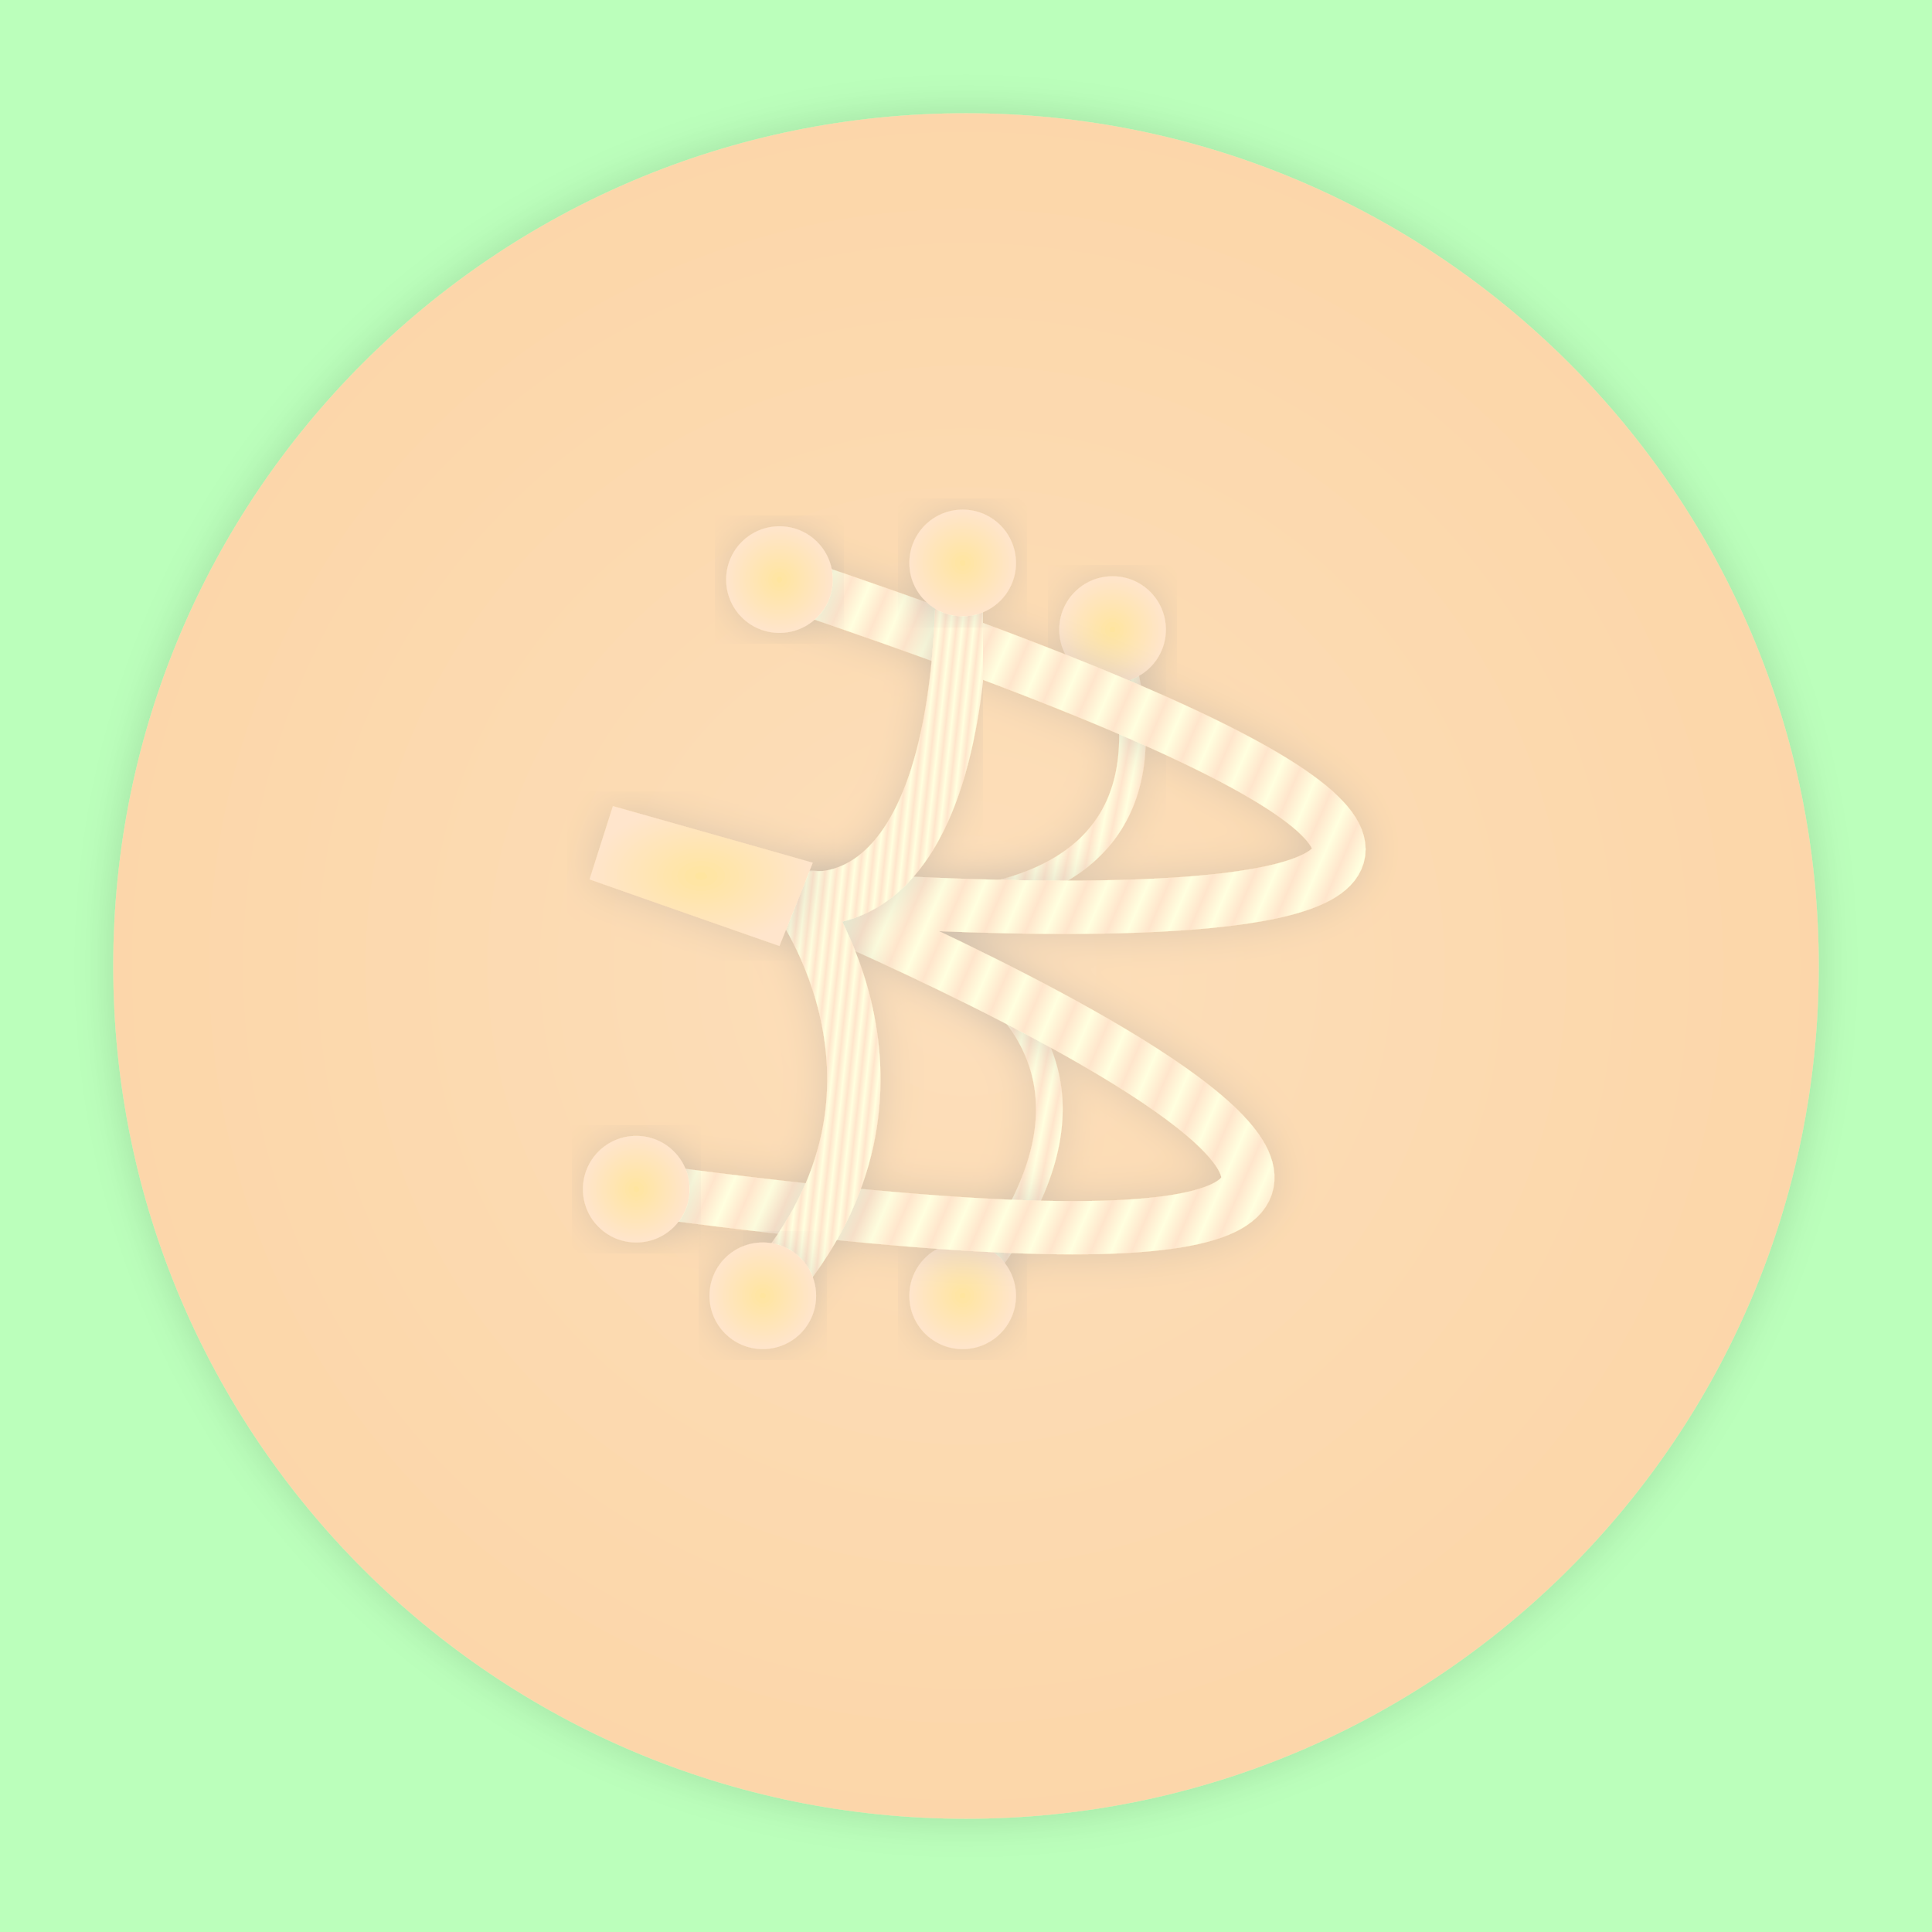
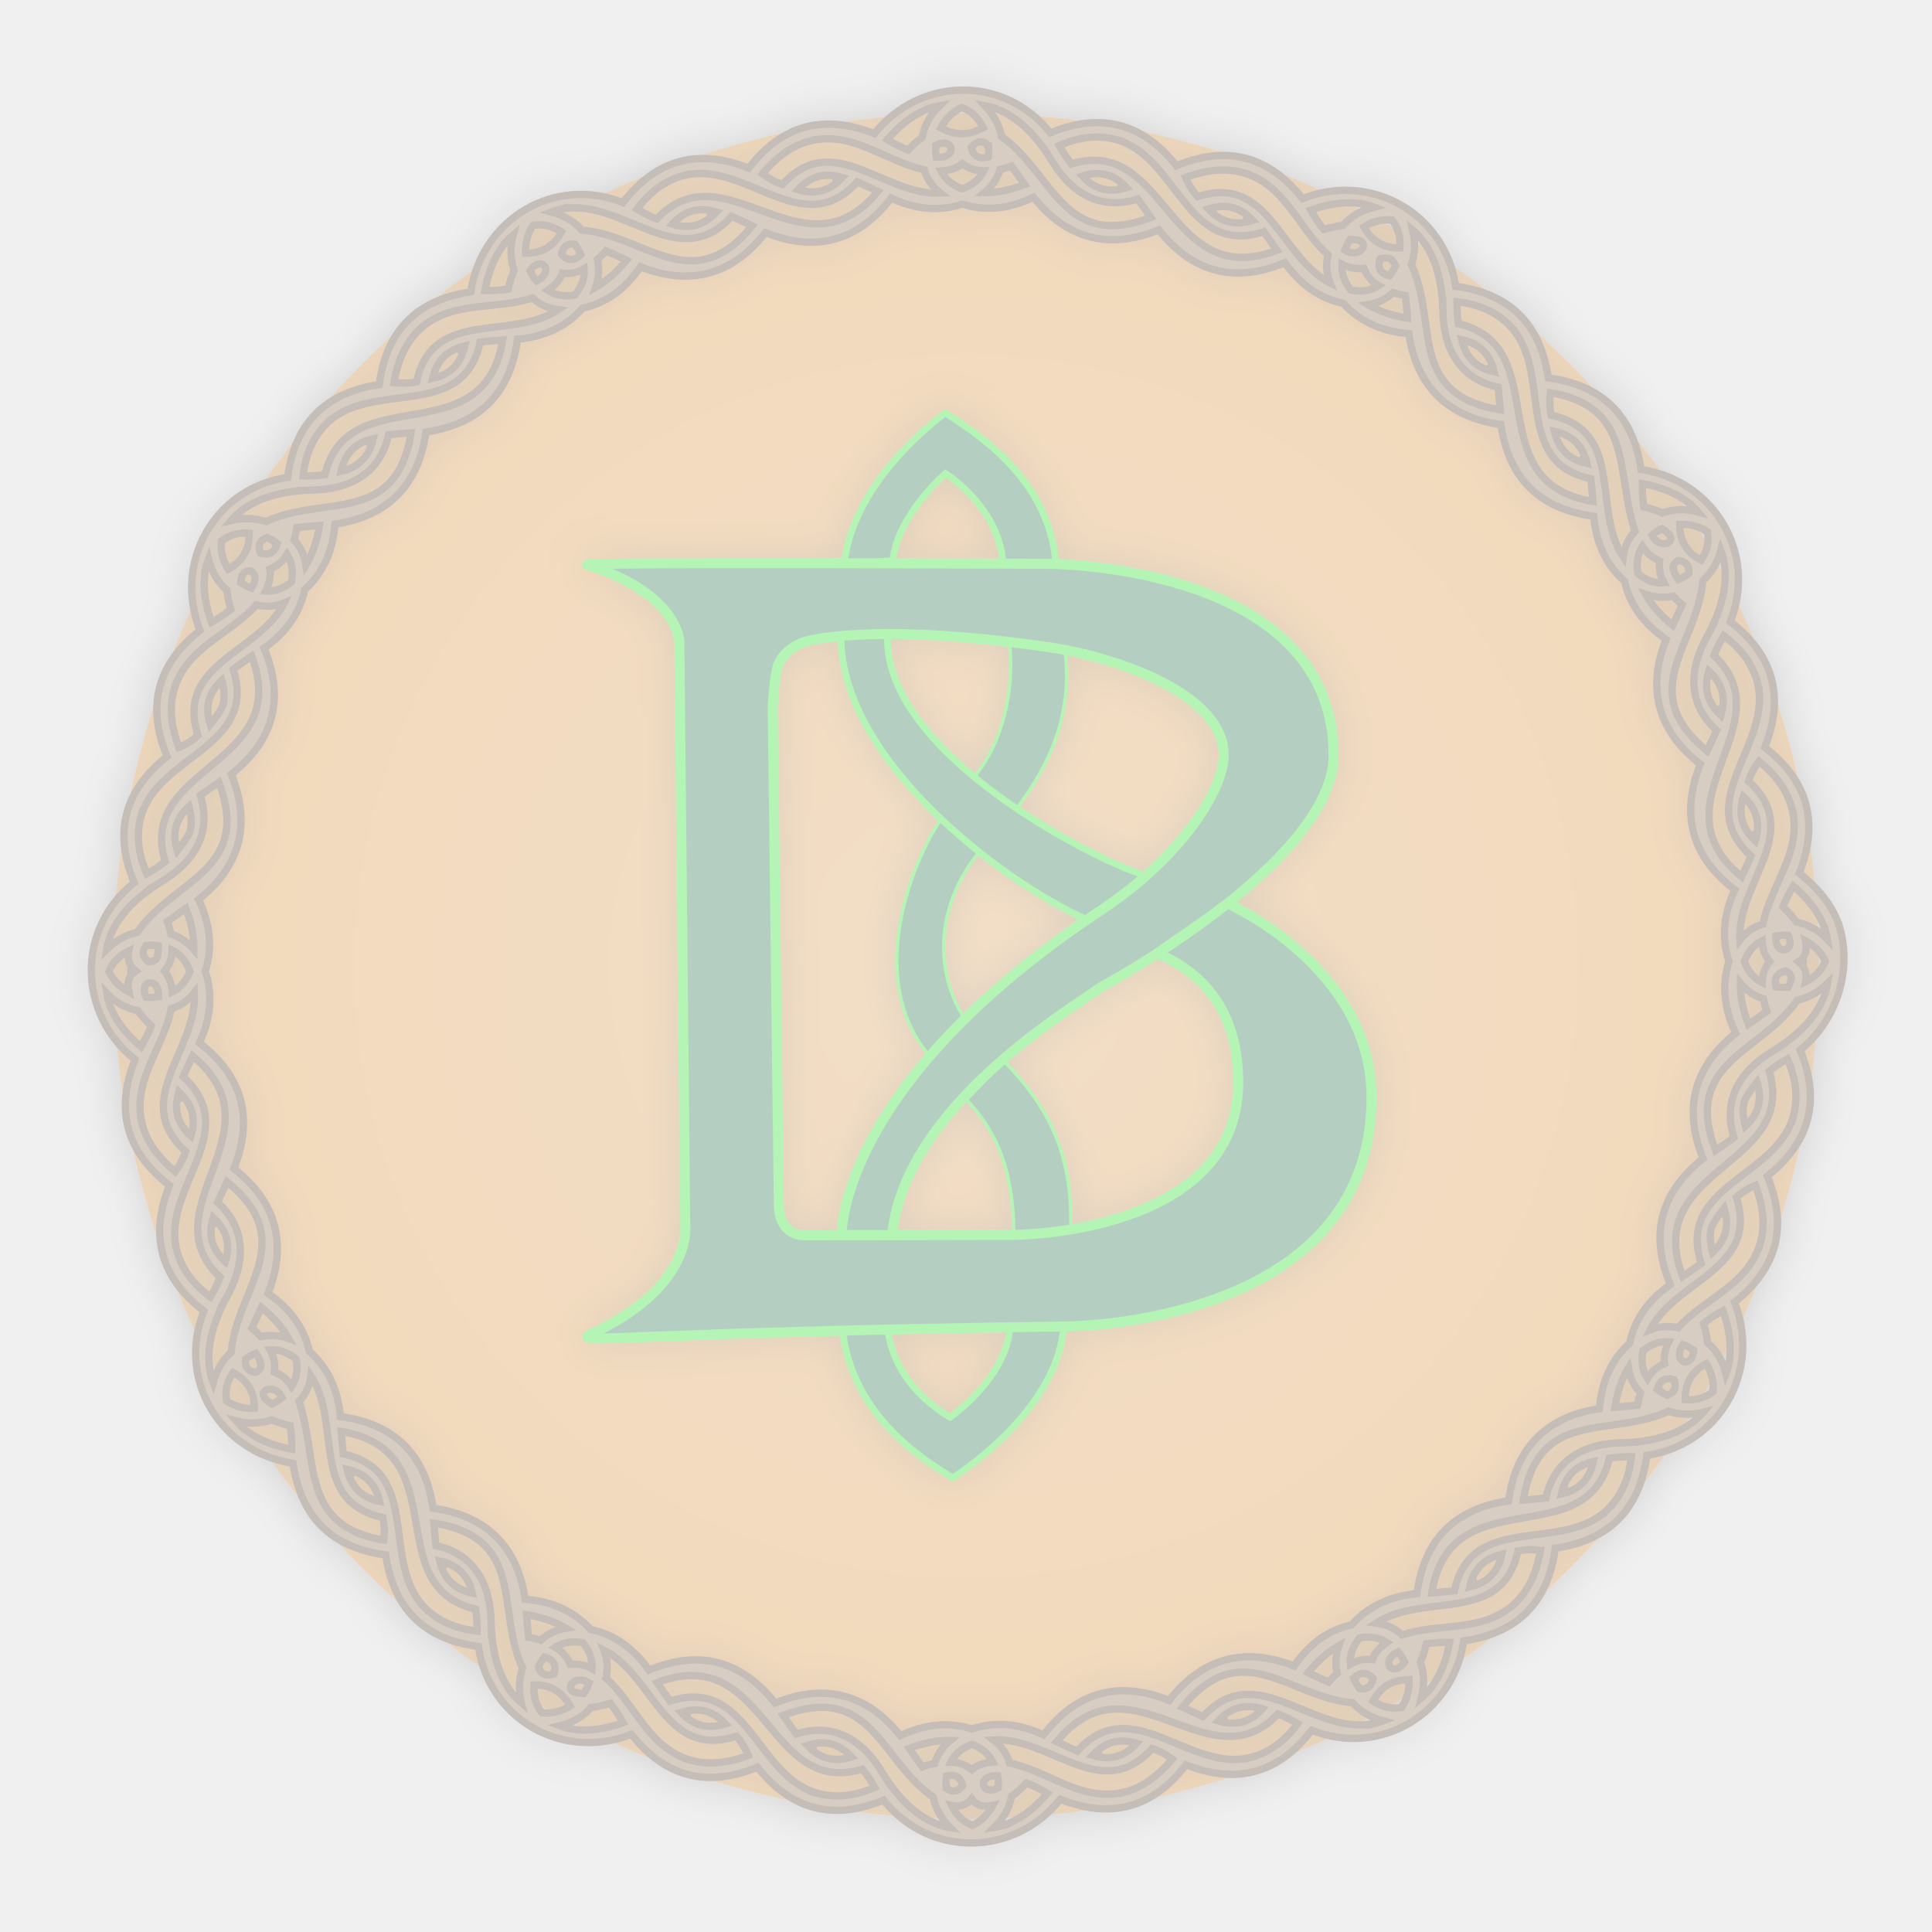
- <svg xmlns="http://www.w3.org/2000/svg" xmlns:xlink="http://www.w3.org/1999/xlink" version="1.1" id="svg2" x="0px" y="0px" width="1in" height="1in" viewBox="-34 -34 580 580" enable-background="new 0 0 1024 1024" xml:space="preserve">
+ <svg xmlns="http://www.w3.org/2000/svg" version="1.1" id="svg2" x="0px" y="0px" width="1in" height="1in" viewBox="-34 -34 580 580" enable-background="new 0 0 1024 1024" xml:space="preserve">
  <filter id="dropShadowAlpha">
    <feColorMatrix result="matrixOut" in="SourceAlpha" type="saturate" values="0.1" />
    <feGaussianBlur in="matrixOut" result="blur-out" stdDeviation="6" />
    <feColorMatrix in="blur-out" result="color-out" type="matrix" values="0 0 0 0   0                 0 0 0 0   0                  0 0 0 0   0                  0 0 0 0.35 0" />
    <feBlend in="SourceGraphic" in2="color-out" mode="normal" />
  </filter>
-   <rect x="-34" y="-34" width="1024" height="1024" style="fill: #bbffbb" />
-   <circle cx="256" cy="256" r="256" stroke-width="2" fill="white" />
-   <g style="opacity: 0.375">
+   <g style="opacity: 0.25">
    <radialGradient id="coinShape" cx="256.028" cy="256.003" r="255.988" gradientUnits="userSpaceOnUse">
      <stop offset="0" style="stop-color:#F9AA4B" />
      <stop offset="1" style="stop-color:#F7931A" />
    </radialGradient>
    <circle cx="256" cy="256" r="256" fill="url(#coinShape)" filter="url(#dropShadowAlpha)" />
-     <linearGradient id="Gradient-1" x1="3%" y1="4%" x2="8%" y2="6%">
-       <stop offset="0%" stop-color="#ffffaa" />
-       <stop offset="50%" stop-color="#ffbb77" />
-       <stop offset="100%" stop-color="#ffffaa" />
-     </linearGradient>
-     <linearGradient id="Pattern" xlink:href="#Gradient-1" spreadMethod="repeat" />
-     <radialGradient id="Knot">
-       <stop offset="0" style="stop-color:#ffbb00" />
-       <stop offset="1" style="stop-color:#ffbb77" />
-     </radialGradient>
-     <path style="stroke:url(#Pattern); stroke-width: 8px; fill:none" filter="url(#dropShadowAlpha)" d="M205,235 S335,260 255,355 M205,235 S335,260 300,155" />
-     <circle cx="255" cy="355" r="16" fill="url(#Knot)" filter="url(#dropShadowAlpha)" />
-     <circle cx="300" cy="155" r="16" fill="url(#Knot)" filter="url(#dropShadowAlpha)" />
-     <path style="stroke:url(#Pattern); stroke-width: 16px; fill:none" filter="url(#dropShadowAlpha)" d="M205,235 S540,375 157,323 M205,235 S575,266 200,140" />
-     <circle cx="157" cy="323" r="16" fill="url(#Knot)" filter="url(#dropShadowAlpha)" />
-     <circle cx="200" cy="140" r="16" fill="url(#Knot)" filter="url(#dropShadowAlpha)" />
-     <path style="stroke:url(#Pattern); stroke-width: 16px; fill:none" filter="url(#dropShadowAlpha)" d="M205,235 S255,250 255,135 M205,235 S250,295 195,355" />
-     <circle cx="255" cy="135" r="16" fill="url(#Knot)" filter="url(#dropShadowAlpha)" />
-     <circle cx="195" cy="355" r="16" fill="url(#Knot)" filter="url(#dropShadowAlpha)" />
-     <path style="fill:url(#Knot);" filter="url(#dropShadowAlpha)" d="M143,230 L150,208 210,225 200,250 Z" />
+     <g id="B_gradient" filter="url(#dropShadowAlpha)">
+       <g id="XMLID_3_">
+         <g>
+           <path fill="#006837" d="M267.362,284.56c12.797,13.063,20.853,27.315,20.038,50.53l-17.054,1.63     c0-18.271-4.623-30.62-14.189-40.589L267.362,284.56z" />
+         </g>
+         <g>
+           <path fill="none" stroke="#00FF00" stroke-miterlimit="10" d="M256.157,296.131c9.566,9.969,14.189,22.317,14.189,40.589     l17.054-1.63c0.814-23.215-7.241-37.468-20.038-50.53L256.157,296.131z" />
+         </g>
+       </g>
+       <path fill="#006837" stroke="#00FF00" stroke-width="2" stroke-miterlimit="10" d="M282.99,135.289   c-1.986-25.323-23.207-38.778-33.149-45.31c0,0-27.572,19.359-30.367,45.172l14.5-0.797c1.501-13.867,15.867-26.219,15.867-26.219   c5.34,3.508,16.171,12.968,17.24,26.571L282.99,135.289z" />
+       <path fill="#006837" stroke="#00FF00" stroke-width="2" stroke-miterlimit="10" d="M285.313,364.219   c-1.884,25.896-33.298,45.424-33.298,45.424c-10.166-6.179-30.208-19.2-33.084-44.438l13.472-0.771   c1.721,15.096,12.714,23.357,18.795,27.053c0,0,16.893-11.563,18.02-27.053L285.313,364.219z" />
+       <path fill="#006837" stroke="#00FF00" stroke-miterlimit="10" d="M258.624,198.976c8.271-9.869,11.998-25.563,10.472-39.732   l9.13,1.356l7.543,1.025c2.218,18.973-4.603,33.846-14.45,46.919" />
+       <g>
+         <path fill="#006837" stroke="#00FF00" stroke-miterlimit="10" d="M245.155,283.111c-20.945-24.394-3.255-62.365,3.613-71.508    l11.207,10.161c-11.732,14.165-14.71,34.056-4.357,50.159L245.155,283.111z" />
+       </g>
+       <path fill="#006837" stroke="#00FF00" stroke-width="2" stroke-miterlimit="10" d="M292.298,242.088   c-25.802-11.596-73.829-48.033-73.809-84.929l13.958-0.825c-2.061,36.529,66.376,69.887,77.665,72.504L292.298,242.088z" />
+       <path fill="#006837" stroke="#00FF00" stroke-width="3" stroke-miterlimit="10" d="M334.596,237.27   c0,0,43.137,19.028,43.137,58.166c0,69.071-92.42,68.782-92.42,68.782c-130.445,1.722-149.219,5.693-141.667,2.179   c29.979-13.959,28.084-31.828,28.084-31.828l-1.776-176.069c0,0-0.366-14.362-27.736-22.949   c-2.829-0.888,138.281-0.284,138.281-0.284s85.6-0.202,85.847,57.323c0.137,32.286-69.803,69.731-69.803,69.731   c-8.351,6.159-58.897,35.61-62.733,74.432h-15.122c0,0-1.343-45.08,78.142-97.715c23.004-15.233,36.543-35.399,36.543-46.448   c-0.009-18.345-32.452-29.366-52.407-32.277c-53.935-7.855-73.342-1.648-73.342-1.648s-6.985,2.105-8.358,8.056   c-0.878,3.79-1.3,11.287-1.3,11.287l1.831,149.521c0,0-0.41,9.121,7.598,9.326l62.954-0.135c0-0.001,67.41,0,67.375-45.81   c-0.014-17.696-7.266-31.59-24.364-38.707c0,0,19.186-13.086,21.032-15.036" />
+       <path fill="#006837" stroke="#00FF00" stroke-width="4" stroke-linecap="round" stroke-linejoin="round" d="M219.046,336.188" />
+     </g>
+     <g id="Rope" transform="translate(-17.1,-17.1) scale(1.09375)" filter="url(#dropShadowAlpha)">
+       <path fill="#8C6239" stroke="#42210B" stroke-width="2" stroke-miterlimit="10" d="M489.61,239.538   c-1.499-5.47-5.238-10.585-11.214-15.342c5.53-13.903,2.378-25.404-9.461-34.5c5.531-13.903,2.378-25.403-9.46-34.5   c7.497-18.98-4.618-38.813-24.491-41.783c-2.164-14.807-10.647-23.188-25.449-25.141c-2.163-14.807-10.646-23.187-25.449-25.141   c-2.995-20.136-23.285-31.481-42.011-24.084c-9.29-11.732-20.828-14.736-34.618-9.014c-9.29-11.731-20.831-14.736-34.621-9.014   c-12.679-15.929-35.773-15.485-48.289,0.232c-13.903-5.536-25.403-2.386-34.503,9.452c-13.902-5.537-25.403-2.387-34.503,9.45   c-18.985-7.505-38.811,4.628-41.777,24.5c-14.806,2.169-23.183,10.655-25.133,25.458c-14.806,2.168-23.184,10.654-25.134,25.457   c-20.132,3.001-31.463,23.3-24.075,42.021c-11.734,9.286-14.742,20.825-9.024,34.617c-11.735,9.286-14.743,20.824-9.024,34.616   C5.435,239.5,5.879,262.86,21.599,275.381c-5.539,13.902-2.389,25.403,9.447,34.505c-5.538,13.901-2.39,25.401,9.446,34.504   c-7.504,18.977,4.607,38.816,24.477,41.794c2.16,14.808,10.64,23.191,25.44,25.15c2.159,14.808,10.639,23.191,25.44,25.15   c2.988,20.136,23.253,31.477,41.98,24.09c9.284,11.735,20.822,14.746,34.616,9.03c9.283,11.737,20.822,14.747,34.615,9.03   c12.679,15.946,35.994,15.499,48.51-0.232c13.904,5.529,25.403,2.374,34.498-9.467c13.904,5.529,25.403,2.373,34.498-9.469   c18.986,7.496,38.788-4.634,41.743-24.507c14.807-2.175,23.181-10.663,25.126-25.466c14.805-2.174,23.179-10.662,25.124-25.466   c20.129-3.009,31.456-23.313,24.06-42.031c11.729-9.289,14.733-20.83,9.011-34.619c11.729-9.29,14.733-20.83,9.009-34.621   C488.343,265.032,492.901,251.525,489.61,239.538C488.111,234.068,490.546,242.945,489.61,239.538z M469.511,262.109   c-1.674,1.221-3.365,2.419-5.073,3.591c-1.555-4.101-2.273-7.857-2.19-11.283c1.733,2.103,3.829,3.519,6.286,4.248   C468.756,259.786,469.073,260.932,469.511,262.109z M460.954,268.154c-11.331,8.958-14.583,20.638-8.947,34.379   c-11.731,9.291-14.734,20.831-9.011,34.62c-6.114,4.3-9.83,9.647-11.145,16.041c-4.93,4.451-7.697,10.45-8.303,17.999   c-14.291,2.086-22.952,10.571-24.948,25.288c-14.806,2.175-23.18,10.663-25.124,25.466c-7.542,0.709-13.504,3.558-17.888,8.55   c-6.362,1.404-11.649,5.187-15.859,11.348c-13.417-5.348-25.163-2.338-34.258,9.401c-13.904-5.529-25.403-2.374-34.498,9.467   c-6.842-3.159-13.393-3.689-19.648-1.592c-6.29-2.029-12.841-1.417-19.653,1.832c-8.95-11.334-20.629-14.594-34.373-8.968   c-9.284-11.736-20.822-14.746-34.615-9.029c-4.285-6.12-9.619-9.835-16-11.146c-4.441-4.938-10.438-7.711-17.989-8.32   c-2.07-14.294-10.548-22.964-25.262-24.974c-2.159-14.809-10.64-23.192-25.441-25.151c-0.699-7.543-3.542-13.508-8.529-17.896   c-1.396-6.378-5.179-11.681-11.347-15.904c5.357-13.412,2.354-25.161-9.38-34.263c5.539-13.9,2.389-25.403-9.446-34.504   c3.168-6.855,3.699-13.415,1.592-19.683c2.034-6.301,1.425-12.862-1.827-19.684c11.334-8.952,14.591-20.632,8.961-34.375   c11.733-9.286,14.742-20.825,9.024-34.617c6.12-4.297,9.836-9.644,11.151-16.039c4.932-4.446,7.701-10.444,8.308-17.994   c14.292-2.081,22.956-10.563,24.958-25.279c14.806-2.168,23.184-10.654,25.134-25.457c7.549-0.704,13.515-3.553,17.897-8.549   c6.371-1.391,11.664-5.172,15.879-11.344c13.413,5.356,25.16,2.352,34.261-9.385c13.901,5.536,25.402,2.385,34.503-9.451   c6.806,3.16,13.32,3.704,19.546,1.635c6.26,1.996,12.778,1.372,19.551-1.873c8.957,11.331,20.639,14.584,34.38,8.951   c9.288,11.731,20.828,14.736,34.617,9.013c4.293,6.111,9.632,9.824,16.017,11.141c4.446,4.938,10.445,7.712,17.999,8.322   c2.076,14.293,10.556,22.958,25.271,24.965c2.164,14.807,10.647,23.187,25.45,25.141c0.7,7.543,3.547,13.507,8.535,17.892   c1.39,6.38,5.173,11.68,11.353,15.899c-5.352,13.416-2.344,25.161,9.394,34.259c-5.532,13.904-2.379,25.404,9.461,34.5   c-3.165,6.854-3.693,13.415-1.586,19.682C457.088,254.771,457.7,261.334,460.954,268.154z M454.747,366.533   c-2.197,1.695-4.749,2.419-7.656,2.17c-0.098-4.453,1.825-7.746,5.769-9.874C454.355,361.248,454.984,363.815,454.747,366.533   C454.1,367.041,454.847,365.758,454.747,366.533z M431.516,359.994c0.43,2.72,1.531,5.018,3.304,6.894   c-0.349,1.049-0.634,2.161-0.836,3.354c-2.062,0.218-4.124,0.408-6.19,0.57C428.494,366.507,429.743,362.91,431.516,359.994   C431.894,362.185,429.743,362.91,431.516,359.994z M439.431,365.847c0.675-2.472,2.204-3.328,4.589-2.569   c0.767,2.087,0.158,3.504-1.824,4.25C441.199,367.088,440.277,366.526,439.431,365.847   C439.937,364.822,440.277,366.526,439.431,365.847z M449.429,355.128c-0.277,5.455-6.212,3.387-2.922-1.52   C447.569,353.988,448.543,354.498,449.429,355.128C449.389,355.898,448.543,354.498,449.429,355.128z M441.608,355.404   c-0.342,1.311-0.396,2.453-0.178,3.436c-2.035,0.821-3.602,2.168-4.699,4.043c-1.343-2.067-1.771-4.584-1.248-7.57   c2.207-1.806,4.569-2.633,7.089-2.492C442.167,353.66,441.839,354.519,441.608,355.404   C441.267,356.715,441.839,354.519,441.608,355.404z M366.444,453.315c-1.771-0.22-3.445-0.85-5.023-1.876   c2.102-3.916,5.386-5.88,9.855-5.89c0.142,2.85-0.543,5.403-2.058,7.661C368.316,453.363,367.394,453.408,366.444,453.315   C364.673,453.096,367.394,453.408,366.444,453.315z M351.325,442.617c0.065,0.412,0.149,0.813,0.238,1.21   c-0.801,0.716-1.578,1.515-2.326,2.417c-1.894-0.841-3.775-1.71-5.644-2.604c2.699-3.3,5.511-5.75,8.43-7.39   C351.329,438.259,351.087,440.379,351.325,442.617C351.391,443.029,351.087,440.379,351.325,442.617z M356.113,445.194   c1.834-1.831,3.6-1.817,5.3,0.045c-0.379,2.171-1.606,3.103-3.681,2.795C357.066,447.157,356.525,446.211,356.113,445.194   C357.078,444.548,356.525,446.211,356.113,445.194z M370.083,440.679c-2.979,4.649-7.115-0.108-1.809-2.717   C369.013,438.806,369.617,439.711,370.083,440.679C369.655,441.348,369.617,439.711,370.083,440.679z M363.144,437.056   c-0.994,1.007-1.626,2.012-1.912,3.015c-2.157-0.259-4.171,0.153-6.042,1.236c-0.189-2.469,0.654-4.868,2.544-7.197   c2.849-0.521,5.334-0.1,7.474,1.233C364.461,435.855,363.768,436.422,363.144,437.056   C362.149,438.063,363.768,436.422,363.144,437.056z M253.333,484.456c-0.59,0.46-1.222,0.83-1.891,1.125   c-2.562-1.032-4.468-2.855-5.715-5.47c2.32,0.487,4.173-0.107,5.54-1.824c1.216,1.804,3.151,2.401,5.802,1.801   C256.183,481.745,254.942,483.203,253.333,484.456C252.743,484.916,254.942,483.203,253.333,484.456z M237.712,469.514   c-1.219-1.676-2.415-3.367-3.588-5.074c4.079-1.546,7.817-2.262,11.229-2.187c-2.107,1.737-3.525,3.836-4.255,6.297   C239.995,468.771,238.869,469.084,237.712,469.514z M244.278,475.357c-0.135-1.112-0.123-2.222,0.041-3.327   c2.439-0.623,3.921,0.275,4.444,2.695C247.381,476.395,245.887,476.604,244.278,475.357   C244.143,474.245,244.947,475.708,244.278,475.357z M258.527,475.299c-4.777,2.398-5.926-3.675-0.163-3.336   C258.579,473.09,258.628,474.202,258.527,475.299C257.866,475.631,258.628,474.202,258.527,475.299z M254.465,468.619   c-1.36,0.373-2.407,0.925-3.157,1.646c-1.714-1.341-3.649-2.024-5.805-2.046c1.092-2.203,3.029-3.837,5.833-4.891   c2.67,0.996,4.57,2.614,5.722,4.845C256.172,468.245,255.308,468.389,254.465,468.619   C253.104,468.992,255.308,468.389,254.465,468.619z M133.296,454.687c-1.699-2.204-2.42-4.763-2.162-7.68   c4.446-0.052,7.745,1.884,9.894,5.808C138.601,454.313,136.023,454.937,133.296,454.687   C132.789,454.038,134.081,454.79,133.296,454.687z M142.475,449.066c-3.266-0.853-0.052-5.181,3.779-2.593   c-0.38,1.058-0.886,2.025-1.514,2.906C143.958,449.342,143.195,449.254,142.475,449.066   C141.186,448.729,143.195,449.254,142.475,449.066z M136.592,443.968c-2.103,0.767-3.526,0.146-4.27-1.863   c0.44-0.986,1-1.899,1.677-2.74C136.49,440.039,137.354,441.573,136.592,443.968C135.416,444.687,137.294,442.785,136.592,443.968z    M132.962,434.755c-1.041-0.346-2.143-0.628-3.325-0.832c-0.216-2.061-0.405-4.122-0.564-6.188   c4.296,0.704,7.886,1.952,10.798,3.721C137.146,431.883,134.844,432.983,132.962,434.755   C131.922,434.409,133.208,434.535,132.962,434.755z M147.05,442.539c-1.879-1.003-3.885-1.394-6.021-1.169   c-0.825-2.035-2.177-3.604-4.057-4.703c2.074-1.341,4.599-1.76,7.592-1.227C146.37,437.65,147.194,440.018,147.05,442.539   C146.201,442.126,147.194,440.018,147.05,442.539z M64.594,365.062c-1.146-1.808-2.719-3.129-4.72-3.965   c0.267-2.155-0.137-4.168-1.213-6.039c2.465-0.185,4.861,0.66,7.185,2.55C66.358,360.448,65.931,362.929,64.594,365.062   C64.085,364.32,65.931,362.929,64.594,365.062z M46.729,369.045c-0.447-2.761,0.15-5.352,1.788-7.771   c3.934,2.081,5.884,5.36,5.849,9.836C51.526,371.244,48.981,370.556,46.729,369.045C46.582,368.151,47.294,369.449,46.729,369.045z    M56.113,358.788c0.265,0.965-0.205,1.786-1.403,2.459c-2.161-0.376-3.09-1.593-2.792-3.649c0.883-0.67,1.835-1.213,2.855-1.625   C55.411,356.929,55.861,357.867,56.113,358.788C56.378,359.753,55.861,357.867,56.113,358.788z M57.441,368.534   c-2.426-2.399,2.53-4.466,4.531-0.411c-0.849,0.739-1.761,1.344-2.737,1.809C58.58,369.51,57.967,369.054,57.441,368.534   C56.493,367.598,57.967,369.054,57.441,368.534z M57.348,351.193c-0.407,0.064-0.803,0.146-1.196,0.231   c-0.722-0.81-1.526-1.597-2.44-2.355c0.843-1.893,1.713-3.771,2.608-5.641c3.311,2.712,5.766,5.538,7.404,8.471   C61.715,351.201,59.591,350.955,57.348,351.193C56.94,351.258,59.591,350.955,57.348,351.193z M31.837,256.82   c-0.102-2.115-0.808-4.024-2.117-5.728c1.352-1.703,2.043-3.628,2.072-5.776c2.197,1.089,3.828,3.019,4.881,5.808   C35.677,253.779,34.063,255.674,31.837,256.82C31.764,255.954,34.063,255.674,31.837,256.82z M28.05,258.127   c-1.137,0.215-2.259,0.264-3.366,0.158C22.348,253.559,28.361,252.444,28.05,258.127C26.913,258.342,28.105,257.118,28.05,258.127z    M27.73,247.093c-0.252,0.968-1.068,1.447-2.442,1.432c-1.657-1.361-1.877-2.835-0.662-4.427c1.125-0.138,2.245-0.128,3.36,0.038   C28.045,245.223,27.96,246.209,27.73,247.093C27.478,248.061,27.96,246.209,27.73,247.093z M21.76,251.061   c-1.814,1.205-2.43,3.124-1.85,5.762c-2.475-1.315-4.297-3.18-5.466-5.595c1.034-2.544,2.85-4.437,5.447-5.68   C19.424,247.857,20.029,249.702,21.76,251.061C19.945,252.266,20.029,249.702,21.76,251.061z M32.504,241.271   c-0.345-0.132-0.688-0.244-1.032-0.356c-0.223-1.121-0.539-2.266-0.976-3.443c1.675-1.22,3.367-2.416,5.075-3.589   c1.553,4.101,2.269,7.856,2.187,11.282C36.353,243.509,34.606,242.207,32.504,241.271C32.16,241.139,34.606,242.207,32.504,241.271   z M45.3,133.057c2.198-1.694,4.751-2.417,7.659-2.168c0.095,4.453-1.829,7.745-5.772,9.874   C45.692,138.344,45.063,135.776,45.3,133.057C45.95,132.549,45.201,133.833,45.3,133.057z M68.532,139.602   c-0.431-2.72-1.532-5.018-3.303-6.895c0.35-1.048,0.635-2.159,0.838-3.352c2.06-0.218,4.124-0.407,6.189-0.568   C71.553,133.092,70.303,136.687,68.532,139.602C68.155,137.412,70.303,136.687,68.532,139.602z M60.618,133.747   c-0.675,2.473-2.205,3.33-4.59,2.57c-0.767-2.089-0.157-3.505,1.828-4.25C58.85,132.506,59.771,133.066,60.618,133.747   C60.11,134.771,59.771,133.066,60.618,133.747z M50.617,144.464c0.278-5.457,6.213-3.387,2.92,1.52   C52.475,145.604,51.502,145.095,50.617,144.464C50.656,143.693,51.502,145.095,50.617,144.464z M58.437,144.19   c0.342-1.311,0.396-2.454,0.179-3.437c2.035-0.821,3.602-2.167,4.701-4.042c1.343,2.068,1.771,4.586,1.246,7.571   c-2.208,1.806-4.571,2.632-7.091,2.492C57.877,145.935,58.206,145.075,58.437,144.19C58.778,142.879,58.206,145.075,58.437,144.19z    M133.637,46.308c1.769,0.221,3.442,0.85,5.019,1.875c-2.081,3.933-5.358,5.889-9.833,5.867c-0.14-2.842,0.546-5.39,2.056-7.643   C131.775,46.257,132.693,46.216,133.637,46.308C135.406,46.528,132.693,46.216,133.637,46.308z M148.75,57.011   c-0.065-0.409-0.147-0.808-0.234-1.203c0.807-0.72,1.591-1.523,2.347-2.434c1.893,0.843,3.774,1.712,5.643,2.607   c-2.708,3.305-5.528,5.757-8.454,7.396C148.745,61.372,148.989,59.25,148.75,57.011C148.685,56.602,148.989,59.25,148.75,57.011z    M138.687,54.374c0.375-2.162,1.593-3.093,3.652-2.792c0.67,0.882,1.212,1.832,1.627,2.852   C142.137,56.251,140.378,56.23,138.687,54.374C138.653,52.996,139.359,55.573,138.687,54.374z M130.008,58.917   c2.969-4.607,7.086,0.126,1.813,2.731C131.08,60.8,130.474,59.89,130.008,58.917C130.432,58.259,130.474,59.89,130.008,58.917z    M136.932,62.567c0.998-1.011,1.632-2.02,1.917-3.027c2.155,0.264,4.166-0.143,6.037-1.221c0.188,2.466-0.654,4.863-2.54,7.188   c-2.844,0.517-5.325,0.093-7.46-1.24C135.625,63.758,136.311,63.195,136.932,62.567C137.93,61.557,136.311,63.195,136.932,62.567z    M262.188,30.146c1.221,1.675,2.417,3.367,3.591,5.073c-3.997,1.516-7.666,2.235-11.023,2.195c2.12-1.75,3.546-3.866,4.277-6.348   C260.062,30.846,261.111,30.546,262.188,30.146z M255.854,24.434c0.116,1.062,0.098,2.12-0.059,3.173   c-2.548,0.716-4.103-0.173-4.661-2.667C252.596,23.213,254.168,23.045,255.854,24.434C255.971,25.496,255.107,24.02,255.854,24.434   z M250.936,15.321c1.459,1.106,2.613,2.537,3.473,4.277c-3.848,2.188-7.718,2.2-11.608,0.036c1.338-2.548,3.252-4.413,5.741-5.594   C249.377,14.358,250.177,14.777,250.936,15.321C252.395,16.427,250.177,14.777,250.936,15.321z M241.356,24.482   c5.014-2.644,6.241,3.691,0.174,3.206C241.327,26.606,241.271,25.538,241.356,24.482C242.092,24.094,241.271,25.538,241.356,24.482   z M245.645,31.046c1.298-0.356,2.312-0.874,3.053-1.547c1.755,1.316,3.723,1.968,5.907,1.956c-1.106,2.228-3.076,3.876-5.936,4.926   c-2.723-0.991-4.657-2.622-5.823-4.878C243.803,31.438,244.738,31.293,245.645,31.046   C246.943,30.689,244.738,31.293,245.645,31.046z M366.616,44.931c1.694,2.199,2.415,4.753,2.161,7.664   c-4.453,0.083-7.743-1.846-9.873-5.788C361.326,45.313,363.897,44.688,366.616,44.931C367.122,45.577,365.837,44.83,366.616,44.931   z M357.435,50.547c3.277,0.853,0.053,5.169-3.758,2.606c0.381-1.061,0.89-2.033,1.521-2.917   C355.97,50.276,356.724,50.362,357.435,50.547C358.725,50.883,356.724,50.362,357.435,50.547z M363.34,55.654   c2.093-0.765,3.512-0.153,4.256,1.838c-0.441,0.991-1.002,1.911-1.684,2.755C363.438,59.573,362.579,58.042,363.34,55.654   C364.516,54.937,362.639,56.837,363.34,55.654z M366.949,64.859c1.047,0.349,2.158,0.634,3.349,0.837   c0.217,2.061,0.406,4.124,0.566,6.189c-4.306-0.704-7.899-1.956-10.816-3.729C362.77,67.729,365.07,66.629,366.949,64.859   C367.996,65.208,366.706,65.077,366.949,64.859z M352.882,57.086c1.879,0.998,3.886,1.382,6.02,1.152   c0.82,2.037,2.167,3.605,4.042,4.706c-2.07,1.339-4.591,1.763-7.58,1.234C353.562,61.969,352.738,59.606,352.882,57.086   C353.727,57.495,352.738,59.606,352.882,57.086z M435.363,134.533c1.147,1.807,2.721,3.128,4.723,3.964   c-0.266,2.155,0.139,4.168,1.216,6.04c-2.466,0.185-4.862-0.66-7.187-2.549C433.602,139.146,434.029,136.667,435.363,134.533   C435.874,135.273,434.029,136.667,435.363,134.533z M453.23,130.545c0.446,2.761-0.148,5.352-1.786,7.773   c-3.934-2.083-5.885-5.363-5.855-9.839C448.433,128.344,450.978,129.033,453.23,130.545   C453.379,131.438,452.666,130.14,453.23,130.545z M443.849,140.804c-0.265-0.965,0.203-1.786,1.401-2.459   c2.162,0.375,3.094,1.593,2.792,3.651c-0.882,0.669-1.833,1.211-2.854,1.625C444.552,142.664,444.1,141.726,443.849,140.804   C443.584,139.839,444.1,141.726,443.849,140.804z M442.519,131.06c2.427,2.397-2.527,4.466-4.532,0.411   c0.849-0.74,1.76-1.345,2.736-1.81C441.377,130.083,441.99,130.539,442.519,131.06C443.466,131.997,441.99,130.539,442.519,131.06z    M442.618,148.401c0.406-0.064,0.803-0.146,1.194-0.233c0.722,0.81,1.528,1.595,2.439,2.353c-0.843,1.893-1.71,3.774-2.605,5.644   c-3.311-2.711-5.766-5.536-7.406-8.468C438.251,148.394,440.374,148.639,442.618,148.401   C443.024,148.337,440.374,148.639,442.618,148.401z M468.166,242.763c0.102,2.114,0.809,4.023,2.118,5.726   c-1.353,1.703-2.043,3.628-2.071,5.776c-2.198-1.089-3.829-3.017-4.883-5.805C464.326,245.803,465.939,243.909,468.166,242.763   C468.238,243.627,465.939,243.909,468.166,242.763z M476.149,253.498c-0.175,0.672-0.435,1.332-0.771,1.984   c-1.123,0.138-2.243,0.129-3.359-0.036c-0.603-2.411,0.296-3.874,2.696-4.39C475.928,251.714,476.402,252.53,476.149,253.498   C475.975,254.17,476.402,252.53,476.149,253.498z M471.951,241.455c1.136-0.215,2.26-0.264,3.367-0.16   C477.654,246.02,471.644,247.136,471.951,241.455C473.087,241.239,471.896,242.463,471.951,241.455z M478.242,248.519   c1.815-1.205,2.431-3.126,1.85-5.762c2.475,1.314,4.299,3.179,5.468,5.594c-1.035,2.543-2.851,4.437-5.447,5.681   C480.579,251.721,479.975,249.876,478.242,248.519C480.058,247.314,479.975,249.876,478.242,248.519z M485.748,240.598   c0.167,0.605,0.28,1.192,0.371,1.772c-2.457-2.532-5.281-4.113-8.477-4.745c-0.972-1.352-2.202-2.738-3.714-4.163   c0.777-1.99,1.726-3.894,2.847-5.708C481.521,231.81,484.514,236.093,485.748,240.598   C485.915,241.203,484.514,236.093,485.748,240.598z M476.288,206.097c3.291,12.004-5.675,21.071-7.843,32.085   c-2.506,0.713-4.615,2.171-6.329,4.374c-0.919-15.736,17.797-29.625,2.353-43.594c0.668-1.992,1.64-3.814,2.913-5.468   C472.084,197.393,475.054,201.593,476.288,206.097C478.007,212.37,475.054,201.593,476.288,206.097z M466.353,215.306   c-3.676-3.315-4.778-7.336-3.307-12.063C466.723,206.559,467.826,210.58,466.353,215.306   C464.448,213.404,467.025,212.698,466.353,215.306z M466.827,171.597c4.686,17.082-18.379,32.757-1.653,47.924   c-0.842,1.894-1.711,3.774-2.606,5.643c-24.937-20.419,12.444-41.858-7.56-60.702c0.728-1.884,1.62-3.684,2.672-5.402   C462.456,162.59,465.505,166.771,466.827,171.597C468.548,177.87,465.505,166.771,466.827,171.597z M456.895,180.806   c-3.679-3.314-4.782-7.335-3.31-12.063C457.264,172.058,458.365,176.079,456.895,180.806   C454.988,178.905,457.611,178.36,456.895,180.806z M453.244,158.979c-5.104,8.958-5.746,18.594,2.469,26.042   c-0.842,1.894-1.71,3.774-2.605,5.643c-20.078-16.438-2.635-29.18-1.165-46.748c2.4-2.17,4.048-4.937,4.943-8.301   C459.791,143.399,456.931,152.117,453.244,158.979C452.078,161.026,457.713,150.661,453.244,158.979z M449.556,123.937   c0.376,0.371,0.72,0.747,1.04,1.128c-3.41-0.906-6.662-0.82-9.761,0.258c-1.469-0.643-3.154-1.198-5.082-1.652   c-0.323-2.113-0.454-4.236-0.393-6.368C441.501,118.441,446.233,120.654,449.556,123.937   C449.932,124.308,446.233,120.654,449.556,123.937z M410.09,92.338c23.104,3.926,17.816,21.903,23.235,38.054   c-1.814,1.883-2.903,4.221-3.265,7.012c-8.625-13.164,0.569-34.512-19.759-38.874C409.885,96.471,409.813,94.406,410.09,92.338z    M420.11,111.739c-4.843-1.031-7.81-3.962-8.898-8.791C416.055,103.978,419.021,106.909,420.11,111.739   C417.511,111.045,419.388,109.144,420.11,111.739z M398.657,73.654c12.601,12.449,0.472,37.557,22.539,42.325   c0.219,2.06,0.406,4.123,0.567,6.189c-31.808-5.207-10.162-42.472-36.91-48.78c-0.312-1.996-0.44-4-0.389-6.014   C390.367,68.042,395.098,70.138,398.657,73.654C403.283,78.225,395.098,70.138,398.657,73.654z M394.662,86.598   c-4.845-1.03-7.81-3.96-8.898-8.791C390.606,78.837,393.572,81.768,394.662,86.598C392.063,85.904,394.058,84.121,394.662,86.598z    M380.583,69.523c0.059,10.311,4.327,18.975,15.165,21.314c0.218,2.061,0.405,4.124,0.566,6.19   c-25.539-4.183-16.927-23.875-24.357-39.825c1.001-3.046,1.103-6.23,0.304-9.553C378.513,52.993,380.345,61.795,380.583,69.523   C380.598,71.878,380.291,60.085,380.583,69.523z M359.958,40.857c0.595,0.155,1.15,0.344,1.688,0.548   c-3.482,0.854-6.313,2.526-8.489,5.014c-1.608,0.179-3.361,0.544-5.28,1.123c-1.337-1.667-2.512-3.438-3.526-5.316   C350.233,40.136,355.438,39.681,359.958,40.857C360.553,41.012,355.438,39.681,359.958,40.857z M325.339,31.844   c11.964,3.115,15.404,15.274,23.74,22.676c-0.649,2.529-0.464,5.09,0.559,7.682c-13.919-7.169-16.654-30.061-36.38-23.674   c-1.394-1.573-2.489-3.324-3.285-5.253C315.697,31.144,320.817,30.667,325.339,31.844   C331.633,33.482,320.817,30.667,325.339,31.844z M328.363,45.047c-4.707,1.534-8.742,0.483-12.104-3.151   C320.967,40.363,325.001,41.413,328.363,45.047C325.765,45.75,326.438,43.164,328.363,45.047z M290.719,22.83   c17.138,4.462,19.223,32.273,40.709,25.344c1.22,1.674,2.416,3.366,3.59,5.074c-30.139,11.424-30.068-31.67-56.38-23.733   c-1.269-1.571-2.385-3.241-3.349-5.01C280.731,22.125,285.877,21.569,290.719,22.83C297.013,24.469,285.877,21.569,290.719,22.83z    M293.744,36.034c-4.709,1.534-8.743,0.483-12.105-3.152C286.347,31.348,290.382,32.399,293.744,36.034   C291.145,36.736,291.981,34.193,293.744,36.034z M273.008,28.307c5.214,8.896,13.247,14.256,23.8,10.853   c1.221,1.674,2.417,3.366,3.59,5.074c-24.087,9.131-26.61-12.031-40.905-22.183c-0.66-3.173-2.194-6.006-4.602-8.497   C262.959,15.058,268.938,21.752,273.008,28.307C274.198,30.339,268.027,20.284,273.008,28.307z M240.949,13.903   c0.496-0.135,0.981-0.244,1.459-0.33c-2.546,2.519-4.131,5.409-4.755,8.672c-1.25,0.935-2.529,2.084-3.842,3.477   c-1.991-0.778-3.894-1.728-5.708-2.849C232.161,18.127,236.444,15.137,240.949,13.903   C241.445,13.768,236.444,15.137,240.949,13.903z M206.447,23.354c11.878-3.254,20.93,5.487,31.794,7.798   c0.716,2.533,2.184,4.666,4.405,6.398c-15.64,0.726-29.424-17.75-43.336-2.378c-1.992-0.669-3.814-1.641-5.467-2.915   C197.741,27.556,201.941,24.588,206.447,23.354C212.721,21.636,201.941,24.588,206.447,23.354z M215.653,33.291   c-3.315,3.677-7.336,4.778-12.063,3.304C206.905,32.918,210.926,31.817,215.653,33.291   C213.751,35.195,213.045,32.618,215.653,33.291z M171.944,32.805c17.083-4.679,32.752,18.389,47.923,1.667   c1.893,0.843,3.774,1.711,5.643,2.607c-20.427,24.93-41.857-12.457-60.704,7.544c-1.884-0.729-3.684-1.621-5.402-2.674   C162.936,37.175,167.119,34.127,171.944,32.805C178.217,31.087,167.119,34.127,171.944,32.805z M181.151,42.742   c-3.316,3.677-7.337,4.778-12.064,3.305C172.402,42.37,176.424,41.269,181.151,42.742   C179.249,44.646,178.705,42.025,181.151,42.742z M137.442,42.256c17.163-4.701,32.897,18.228,47.923,1.667   c1.893,0.843,3.773,1.712,5.642,2.607c-16.441,20.068-29.183,2.633-46.75,1.151c-2.174-2.4-4.945-4.046-8.312-4.939   C136.421,42.565,136.917,42.4,137.442,42.256C143.714,40.538,136.917,42.4,137.442,42.256z M124.283,50.081   c0.367-0.372,0.741-0.714,1.118-1.032c-0.9,3.408-0.81,6.66,0.269,9.758c-0.641,1.469-1.195,3.151-1.648,5.078   c-2.113,0.324-4.235,0.454-6.367,0.393C118.791,58.138,121.002,53.405,124.283,50.081C124.65,49.708,121.002,53.405,124.283,50.081   z M99.149,75.537c8.712-8.823,20.997-5.665,31.594-9.228c1.885,1.814,4.227,2.899,7.021,3.256   c-13.161,8.638-34.518-0.557-38.875,19.776c-2.06,0.417-4.124,0.489-6.192,0.215C93.717,83.533,95.868,78.861,99.149,75.537   C103.719,70.909,95.868,78.861,99.149,75.537z M112.095,79.529c-1.03,4.842-3.959,7.81-8.788,8.9   C104.336,83.587,107.265,80.62,112.095,79.529C111.402,82.129,109.5,80.252,112.095,79.529z M74.016,100.994   c12.444-12.604,37.558-0.482,42.318-22.553c2.06-0.218,4.124-0.407,6.189-0.569c-5.197,31.81-42.47,10.175-48.769,36.926   c-1.995,0.312-4,0.442-6.014,0.39C68.407,109.287,70.501,104.554,74.016,100.994C78.586,96.365,70.501,104.554,74.016,100.994z    M86.961,104.986c-1.03,4.843-3.959,7.81-8.789,8.901C79.202,109.044,82.131,106.077,86.961,104.986   C86.268,107.586,84.485,105.589,86.961,104.986z M69.891,119.068c10.311-0.063,18.973-4.331,21.31-15.17   c2.061-0.218,4.125-0.407,6.19-0.568c-4.175,25.553-23.882,16.925-39.83,24.375c-3.047-1.001-6.232-1.098-9.556-0.292   C53.331,121.148,62.169,119.31,69.891,119.068C72.247,119.054,60.453,119.364,69.891,119.068z M41.238,139.707   c0.154-0.591,0.342-1.143,0.544-1.676c0.857,3.476,2.529,6.301,5.015,8.475c0.177,1.61,0.543,3.365,1.122,5.284   c-1.668,1.337-3.44,2.513-5.318,3.526C40.514,149.431,40.06,144.227,41.238,139.707C41.392,139.116,40.06,144.227,41.238,139.707z    M32.213,174.323c3.121-11.968,15.288-15.404,22.692-23.743c2.531,0.647,5.092,0.458,7.684-0.567   c-7.165,13.934-30.078,16.656-23.695,36.393c-1.574,1.394-3.325,2.488-5.253,3.285C31.511,183.964,31.035,178.842,32.213,174.323   C33.854,168.029,31.035,178.842,32.213,174.323z M45.779,177.859c-0.295,1.131-1.468,2.979-3.516,5.546   c-1.532-4.708-0.48-8.743,3.156-12.104C46.12,173.9,46.241,176.086,45.779,177.859C45.484,178.99,46.241,176.086,45.779,177.859z    M23.189,208.939c4.469-17.138,32.279-19.21,25.356-40.7c1.675-1.22,3.366-2.416,5.075-3.589   c11.415,30.142-31.679,30.059-23.75,56.372c-1.571,1.269-3.242,2.384-5.011,3.347C22.481,218.927,21.928,213.781,23.189,208.939   C24.83,202.646,21.928,213.781,23.189,208.939z M36.754,212.476c-0.294,1.131-1.467,2.978-3.516,5.547   c-1.532-4.708-0.48-8.743,3.156-12.104C37.095,208.517,37.217,210.702,36.754,212.476C36.46,213.607,37.217,210.702,36.754,212.476   z M28.661,226.653c8.897-5.212,14.259-13.245,10.86-23.797c1.675-1.22,3.367-2.417,5.075-3.589   c9.231,24.373-12.441,26.609-22.421,41.222c-3.119,0.672-5.898,2.211-8.336,4.617C15.189,236.904,22.042,230.759,28.661,226.653   C30.694,225.462,20.637,231.63,28.661,226.653z M14.253,258.978c-0.165-0.604-0.28-1.189-0.371-1.768   c2.457,2.531,5.282,4.112,8.476,4.745c0.971,1.351,2.201,2.737,3.712,4.162c-0.778,1.99-1.729,3.894-2.85,5.708   C18.476,267.767,15.486,263.483,14.253,258.978C14.088,258.373,15.486,263.483,14.253,258.978z M23.699,293.481   c-3.288-12.01,5.69-21.064,7.855-32.081c2.506-0.714,4.616-2.17,6.332-4.373c0.909,15.734-17.808,29.621-2.37,43.593   c-0.669,1.993-1.641,3.816-2.916,5.468C27.899,302.188,24.933,297.987,23.699,293.481   C21.981,287.208,24.933,297.987,23.699,293.481z M33.637,284.276c3.676,3.316,4.777,7.338,3.303,12.064   C33.263,293.024,32.162,289.003,33.637,284.276C35.541,286.179,32.964,286.885,33.637,284.276z M33.146,327.986   c-4.678-17.086,18.393-32.75,1.673-47.924c0.844-1.894,1.713-3.774,2.608-5.643c24.928,20.43-12.464,41.855,7.536,60.705   c-0.729,1.883-1.621,3.684-2.674,5.4C37.514,336.993,34.466,332.812,33.146,327.986C31.428,321.712,34.466,332.812,33.146,327.986z    M43.083,318.781c3.677,3.315,4.778,7.336,3.303,12.063C42.71,327.527,41.609,323.507,43.083,318.781   C44.987,320.683,42.366,321.226,43.083,318.781z M46.724,340.609c5.109-8.957,5.753-18.591-2.458-26.043   c0.843-1.894,1.712-3.773,2.608-5.642c20.069,16.442,2.625,29.184,1.144,46.751c-2.4,2.17-4.048,4.936-4.944,8.3   C40.166,356.197,43.039,347.463,46.724,340.609C47.891,338.563,42.252,348.925,46.724,340.609z M50.401,375.655   c-0.376-0.372-0.719-0.749-1.04-1.131c3.407,0.906,6.66,0.821,9.758-0.255c1.47,0.645,3.156,1.199,5.086,1.655   c0.323,2.112,0.452,4.235,0.388,6.368C58.454,381.152,53.722,378.938,50.401,375.655C50.025,375.283,53.722,378.938,50.401,375.655   z M89.855,407.268c-23.108-3.935-17.803-21.913-23.222-38.063c1.815-1.884,2.903-4.221,3.265-7.012   c8.625,13.169-0.582,34.511,19.747,38.884C90.062,403.136,90.132,405.199,89.855,407.268z M79.841,387.864   c4.842,1.032,7.807,3.963,8.895,8.793C83.894,395.625,80.929,392.693,79.841,387.864C82.441,388.56,80.563,390.458,79.841,387.864z    M101.281,425.956c-12.594-12.452-0.458-37.56-22.524-42.332c-0.217-2.062-0.406-4.125-0.565-6.191   c31.805,5.222,10.147,42.479,36.893,48.793c0.31,1.996,0.439,4,0.386,6.014C109.57,431.571,104.84,429.474,101.281,425.956   C96.656,421.383,104.84,429.474,101.281,425.956z M105.282,413.014c4.842,1.033,7.807,3.963,8.896,8.794   C109.334,420.774,106.369,417.844,105.282,413.014C107.882,413.709,105.883,415.49,105.282,413.014z M119.353,430.093   c-0.054-10.311-4.32-18.975-15.156-21.319c-0.217-2.061-0.404-4.124-0.564-6.189c25.515,4.184,16.932,23.853,24.33,39.803   c-1.005,3.049-1.111,6.236-0.318,9.562C121.411,446.604,119.589,437.809,119.353,430.093   C119.341,427.738,119.643,439.53,119.353,430.093z M139.948,458.755c-0.585-0.152-1.133-0.337-1.662-0.539   c3.486-0.856,6.319-2.532,8.5-5.023c1.599-0.179,3.341-0.543,5.245-1.116c1.337,1.667,2.513,3.442,3.525,5.319   C149.671,459.48,144.467,459.936,139.948,458.755C139.362,458.603,144.467,459.936,139.948,458.755z M174.563,467.786   c-11.95-3.12-15.399-15.26-23.71-22.673c0.65-2.53,0.465-5.093-0.557-7.688c13.9,7.186,16.631,30.059,36.352,23.682   c1.392,1.575,2.486,3.327,3.282,5.255C184.203,468.489,179.083,468.965,174.563,467.786   C168.268,466.144,179.083,468.965,174.563,467.786z M171.544,454.58c4.709-1.531,8.743-0.479,12.104,3.158   C178.939,459.269,174.904,458.216,171.544,454.58C174.143,453.88,173.468,456.464,171.544,454.58z M209.178,476.816   c-17.142-4.472-19.2-32.28-40.696-25.364c-1.219-1.675-2.415-3.367-3.588-5.074c30.143-11.413,30.053,31.684,56.367,23.76   c1.268,1.571,2.384,3.242,3.347,5.012C219.164,477.525,214.019,478.08,209.178,476.816   C202.884,475.175,214.019,478.08,209.178,476.816z M206.159,463.609c4.708-1.53,8.743-0.479,12.103,3.158   C213.554,468.3,209.52,467.248,206.159,463.609C208.758,462.911,207.92,465.452,206.159,463.609z M226.892,471.348   c-5.211-8.897-13.241-14.262-23.795-10.863c-1.22-1.676-2.416-3.367-3.588-5.077c24.323-9.204,26.604,12.368,41.154,22.384   c0.67,3.134,2.209,5.926,4.618,8.374C237.1,484.773,230.995,477.965,226.892,471.348   C225.701,469.315,231.868,479.372,226.892,471.348z M259.169,485.759c-0.585,0.161-1.153,0.273-1.714,0.363   c2.534-2.47,4.116-5.308,4.749-8.517c1.33-0.966,2.695-2.179,4.097-3.668c1.99,0.777,3.896,1.726,5.711,2.846   C267.956,481.53,263.674,484.522,259.169,485.759C258.584,485.92,263.674,484.522,259.169,485.759z M293.666,476.29   c-11.976,3.288-21.042-5.629-32.024-7.825c-0.714-2.51-2.174-4.623-4.378-6.342c15.712-0.876,29.587,17.778,43.536,2.347   c1.992,0.668,3.815,1.639,5.468,2.912C302.37,472.087,298.171,475.055,293.666,476.29   C287.396,478.012,298.171,475.055,293.666,476.29z M284.455,466.358c3.316-3.678,7.336-4.781,12.063-3.31   C293.204,466.728,289.184,467.829,284.455,466.358C286.357,464.454,287.064,467.03,284.455,466.358z M328.166,466.824   c-17.081,4.688-32.761-18.375-47.925-1.646c-1.894-0.841-3.774-1.709-5.644-2.604c20.413-24.941,41.861,12.435,60.7-7.573   c1.884,0.728,3.684,1.618,5.403,2.671C337.172,462.449,332.99,465.5,328.166,466.824C321.893,468.545,332.99,465.5,328.166,466.824   z M318.954,456.891c3.315-3.679,7.335-4.781,12.063-3.31C327.702,457.259,323.683,458.363,318.954,456.891   C320.855,454.986,321.4,457.606,318.954,456.891z M362.663,457.356c-17.159,4.709-32.908-18.214-47.925-1.645   c-1.892-0.843-3.773-1.711-5.643-2.604c16.414-20.055,29.162-2.678,46.714-1.178c2.176,2.406,4.95,4.058,8.324,4.949   C363.667,457.055,363.18,457.215,362.663,457.356C356.392,459.078,363.18,457.215,362.663,457.356z M375.795,449.539   c-0.359,0.364-0.724,0.701-1.093,1.012c0.894-3.412,0.8-6.669-0.28-9.771c0.633-1.46,1.181-3.133,1.63-5.046   c2.112-0.323,4.235-0.454,6.366-0.395C381.284,441.479,379.075,446.214,375.795,449.539   C375.436,449.903,379.075,446.214,375.795,449.539z M400.92,424.072c-8.699,8.818-20.977,5.681-31.566,9.231   c-1.887-1.818-4.23-2.904-7.03-3.258c13.161-8.625,34.502,0.55,38.853-19.778c2.06-0.418,4.123-0.491,6.191-0.217   C406.348,416.075,404.2,420.747,400.92,424.072C396.352,428.702,404.2,420.747,400.92,424.072z M387.973,420.085   c1.028-4.843,3.956-7.811,8.786-8.904C395.729,416.023,392.803,418.992,387.973,420.085   C388.665,417.485,390.567,419.361,387.973,420.085z M426.045,398.606c-12.44,12.609-37.558,0.494-42.312,22.568   c-2.061,0.218-4.124,0.407-6.189,0.57c5.187-31.81,42.471-10.19,48.755-36.943c1.995-0.313,4.001-0.443,6.015-0.393   C431.65,390.312,429.557,395.044,426.045,398.606C421.476,403.236,429.557,395.044,426.045,398.606z M413.097,394.619   c1.028-4.843,3.957-7.811,8.785-8.905C420.854,390.558,417.927,393.526,413.097,394.619   C413.789,392.019,415.573,394.014,413.097,394.619z M430.162,380.53c-10.312,0.063-18.97,4.342-21.305,15.178   c-2.061,0.218-4.122,0.408-6.188,0.57c4.166-25.546,23.874-16.94,39.82-24.391c3.048,0.999,6.233,1.095,9.557,0.288   C446.725,378.444,437.881,380.287,430.162,380.53C427.808,380.545,439.601,380.231,430.162,380.53z M458.809,359.88   c-0.152,0.592-0.34,1.146-0.544,1.68c-0.859-3.476-2.531-6.3-5.018-8.474c-0.177-1.609-0.544-3.365-1.123-5.285   c1.667-1.337,3.439-2.514,5.315-3.527C459.529,350.157,459.986,355.36,458.809,359.88   C458.656,360.472,459.986,355.36,458.809,359.88z M467.82,325.261c-3.115,11.969-15.282,15.411-22.684,23.752   c-2.529-0.646-5.091-0.456-7.683,0.569c7.158-13.936,30.071-16.669,23.681-36.401c1.573-1.394,3.323-2.488,5.251-3.286   C468.518,315.619,468.996,320.74,467.82,325.261C466.182,331.556,468.996,320.74,467.82,325.261z M454.253,321.729   c0.294-1.132,1.466-2.979,3.514-5.548c1.533,4.707,0.482,8.741-3.151,12.104C453.914,325.688,453.791,323.504,454.253,321.729   C454.547,320.598,453.791,323.504,454.253,321.729z M476.83,290.64c-4.463,17.141-32.27,19.222-25.341,40.71   c-1.674,1.222-3.364,2.419-5.072,3.592c-11.429-30.137,31.667-30.07,23.727-56.382c1.572-1.268,3.242-2.384,5.011-3.349   C477.533,280.652,478.091,285.798,476.83,290.64C475.19,296.936,478.091,285.798,476.83,290.64z M463.264,287.109   c0.293-1.131,1.466-2.979,3.514-5.548c1.533,4.708,0.482,8.742-3.15,12.104C462.924,291.067,462.802,288.883,463.264,287.109   C463.557,285.979,462.802,288.883,463.264,287.109z M471.352,272.93c-8.896,5.216-14.254,13.248-10.851,23.801   c-1.675,1.22-3.367,2.416-5.074,3.591c-9.243-24.374,12.434-26.61,22.404-41.232c3.119-0.674,5.897-2.212,8.335-4.617   C484.805,262.68,477.979,268.813,471.352,272.93C469.32,274.121,479.373,267.948,471.352,272.93z" />
+     </g>
  </g>
</svg>
